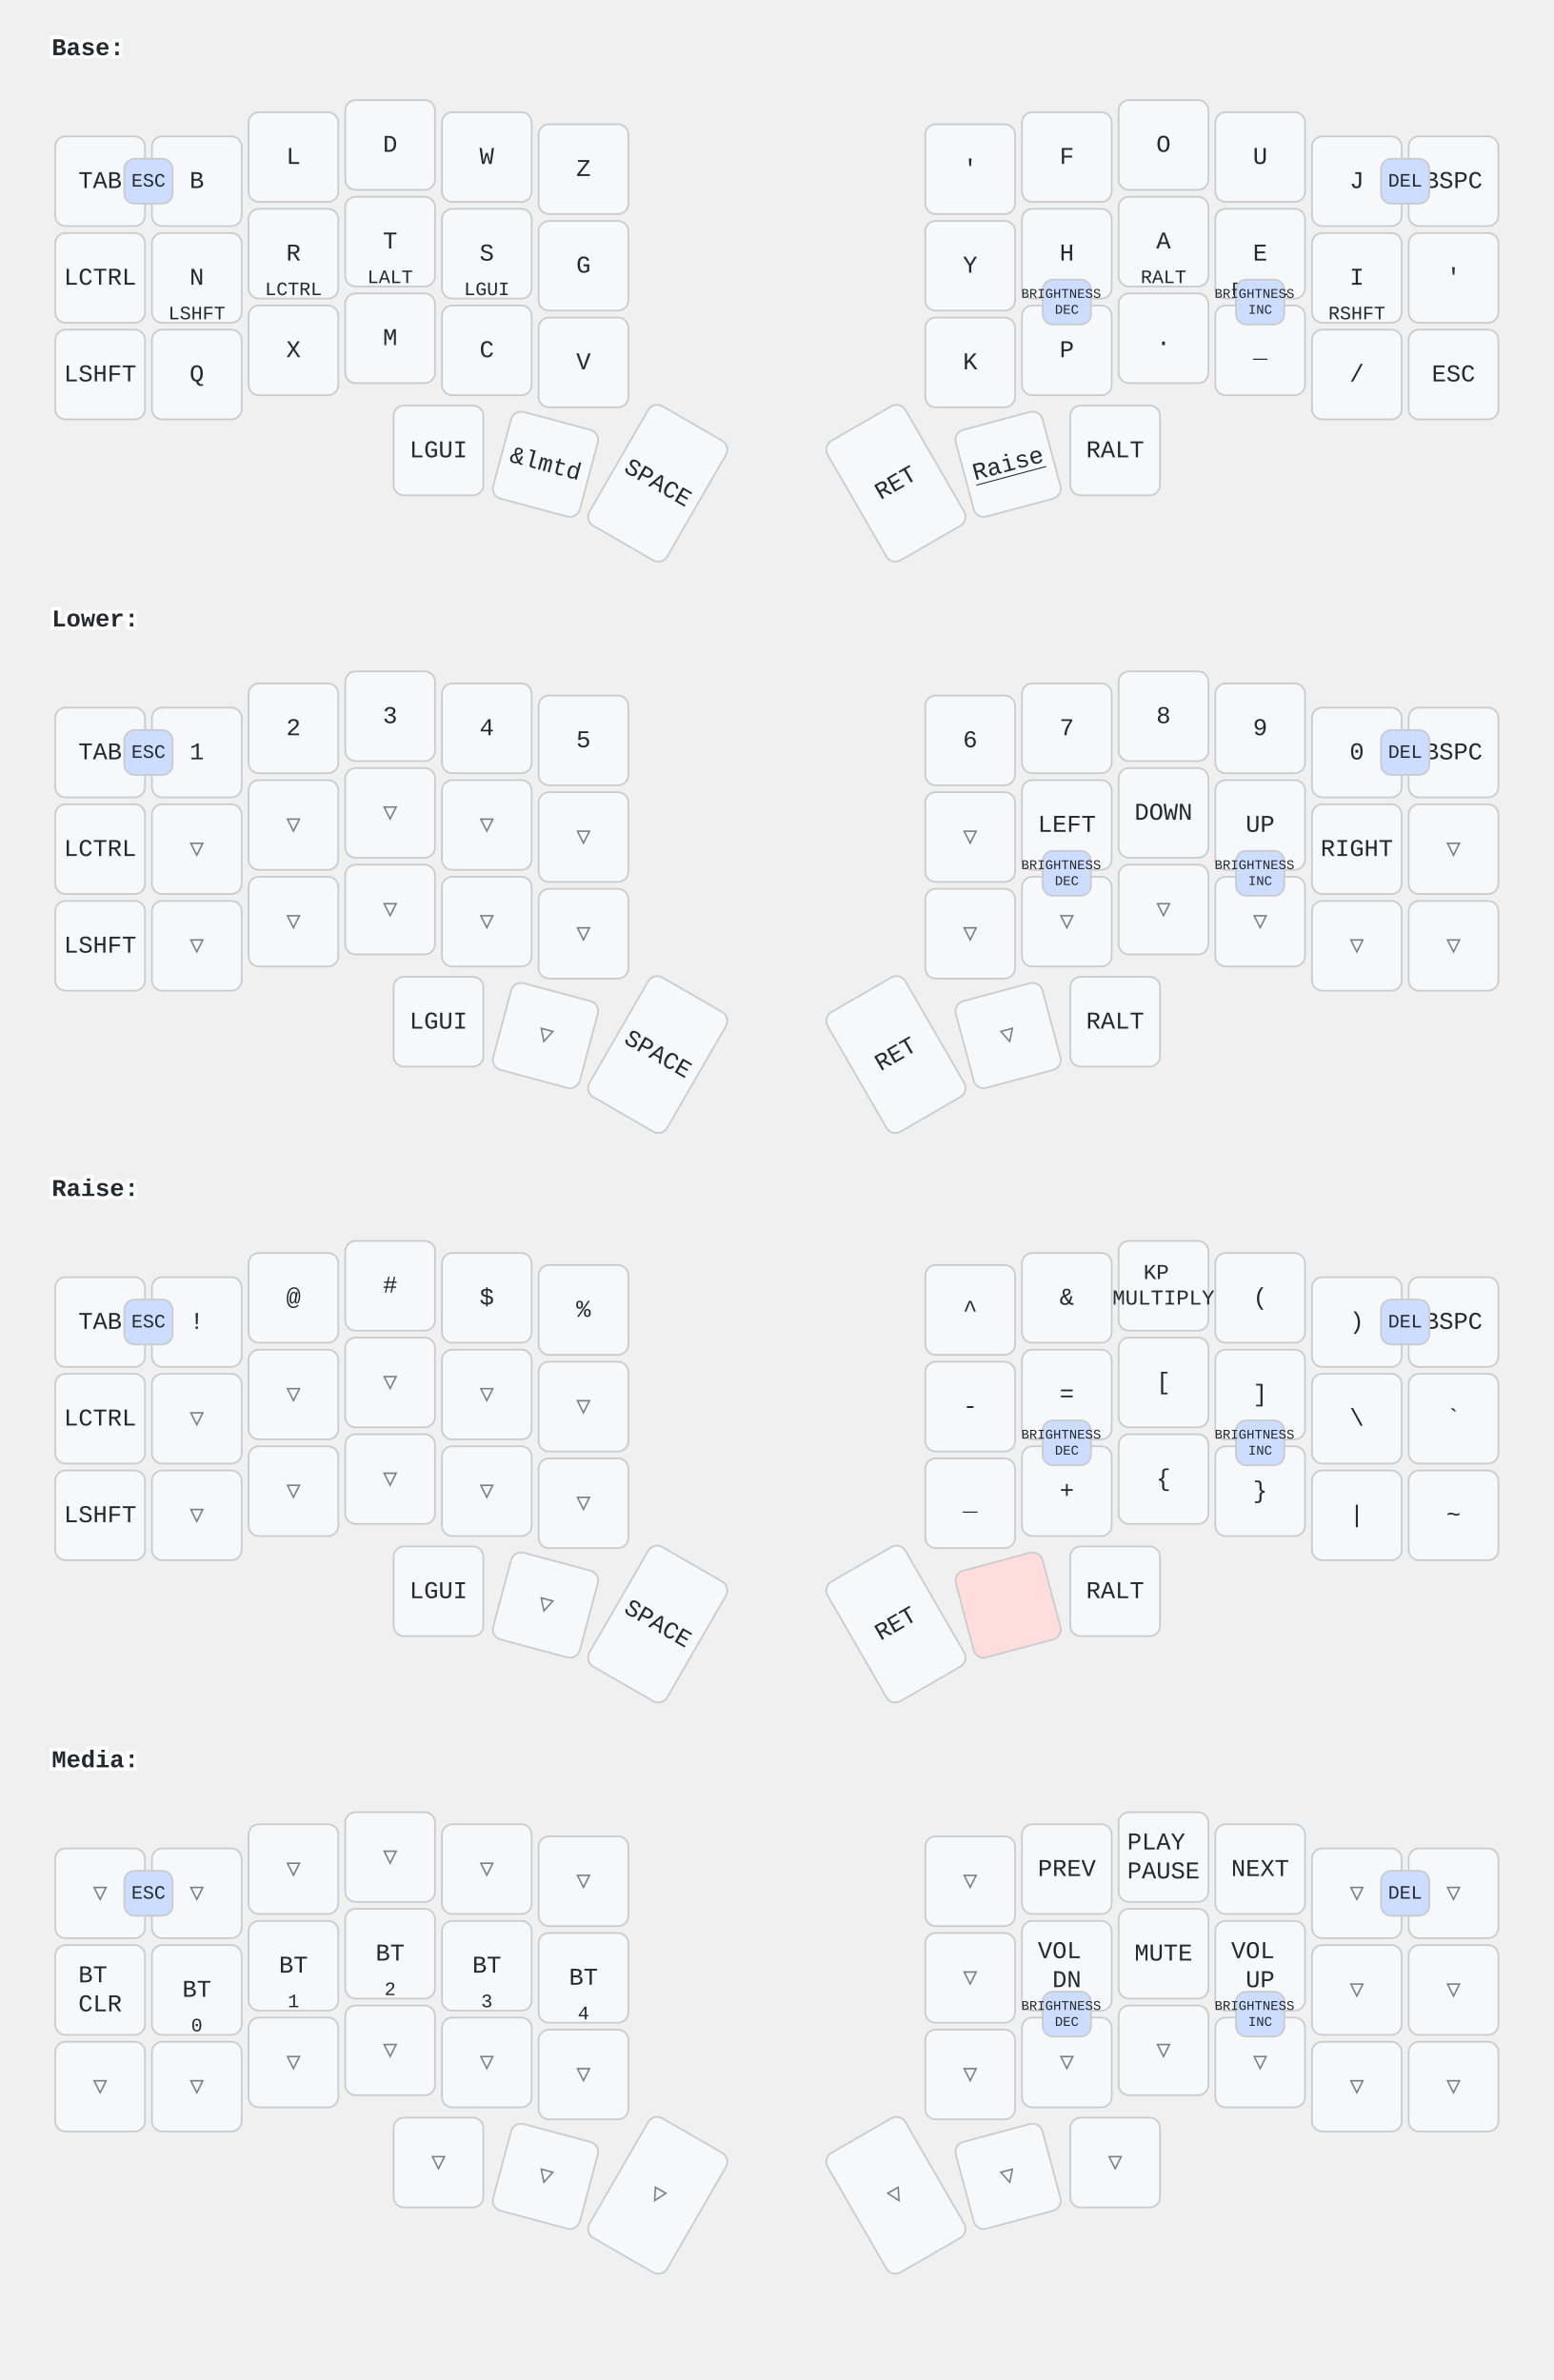
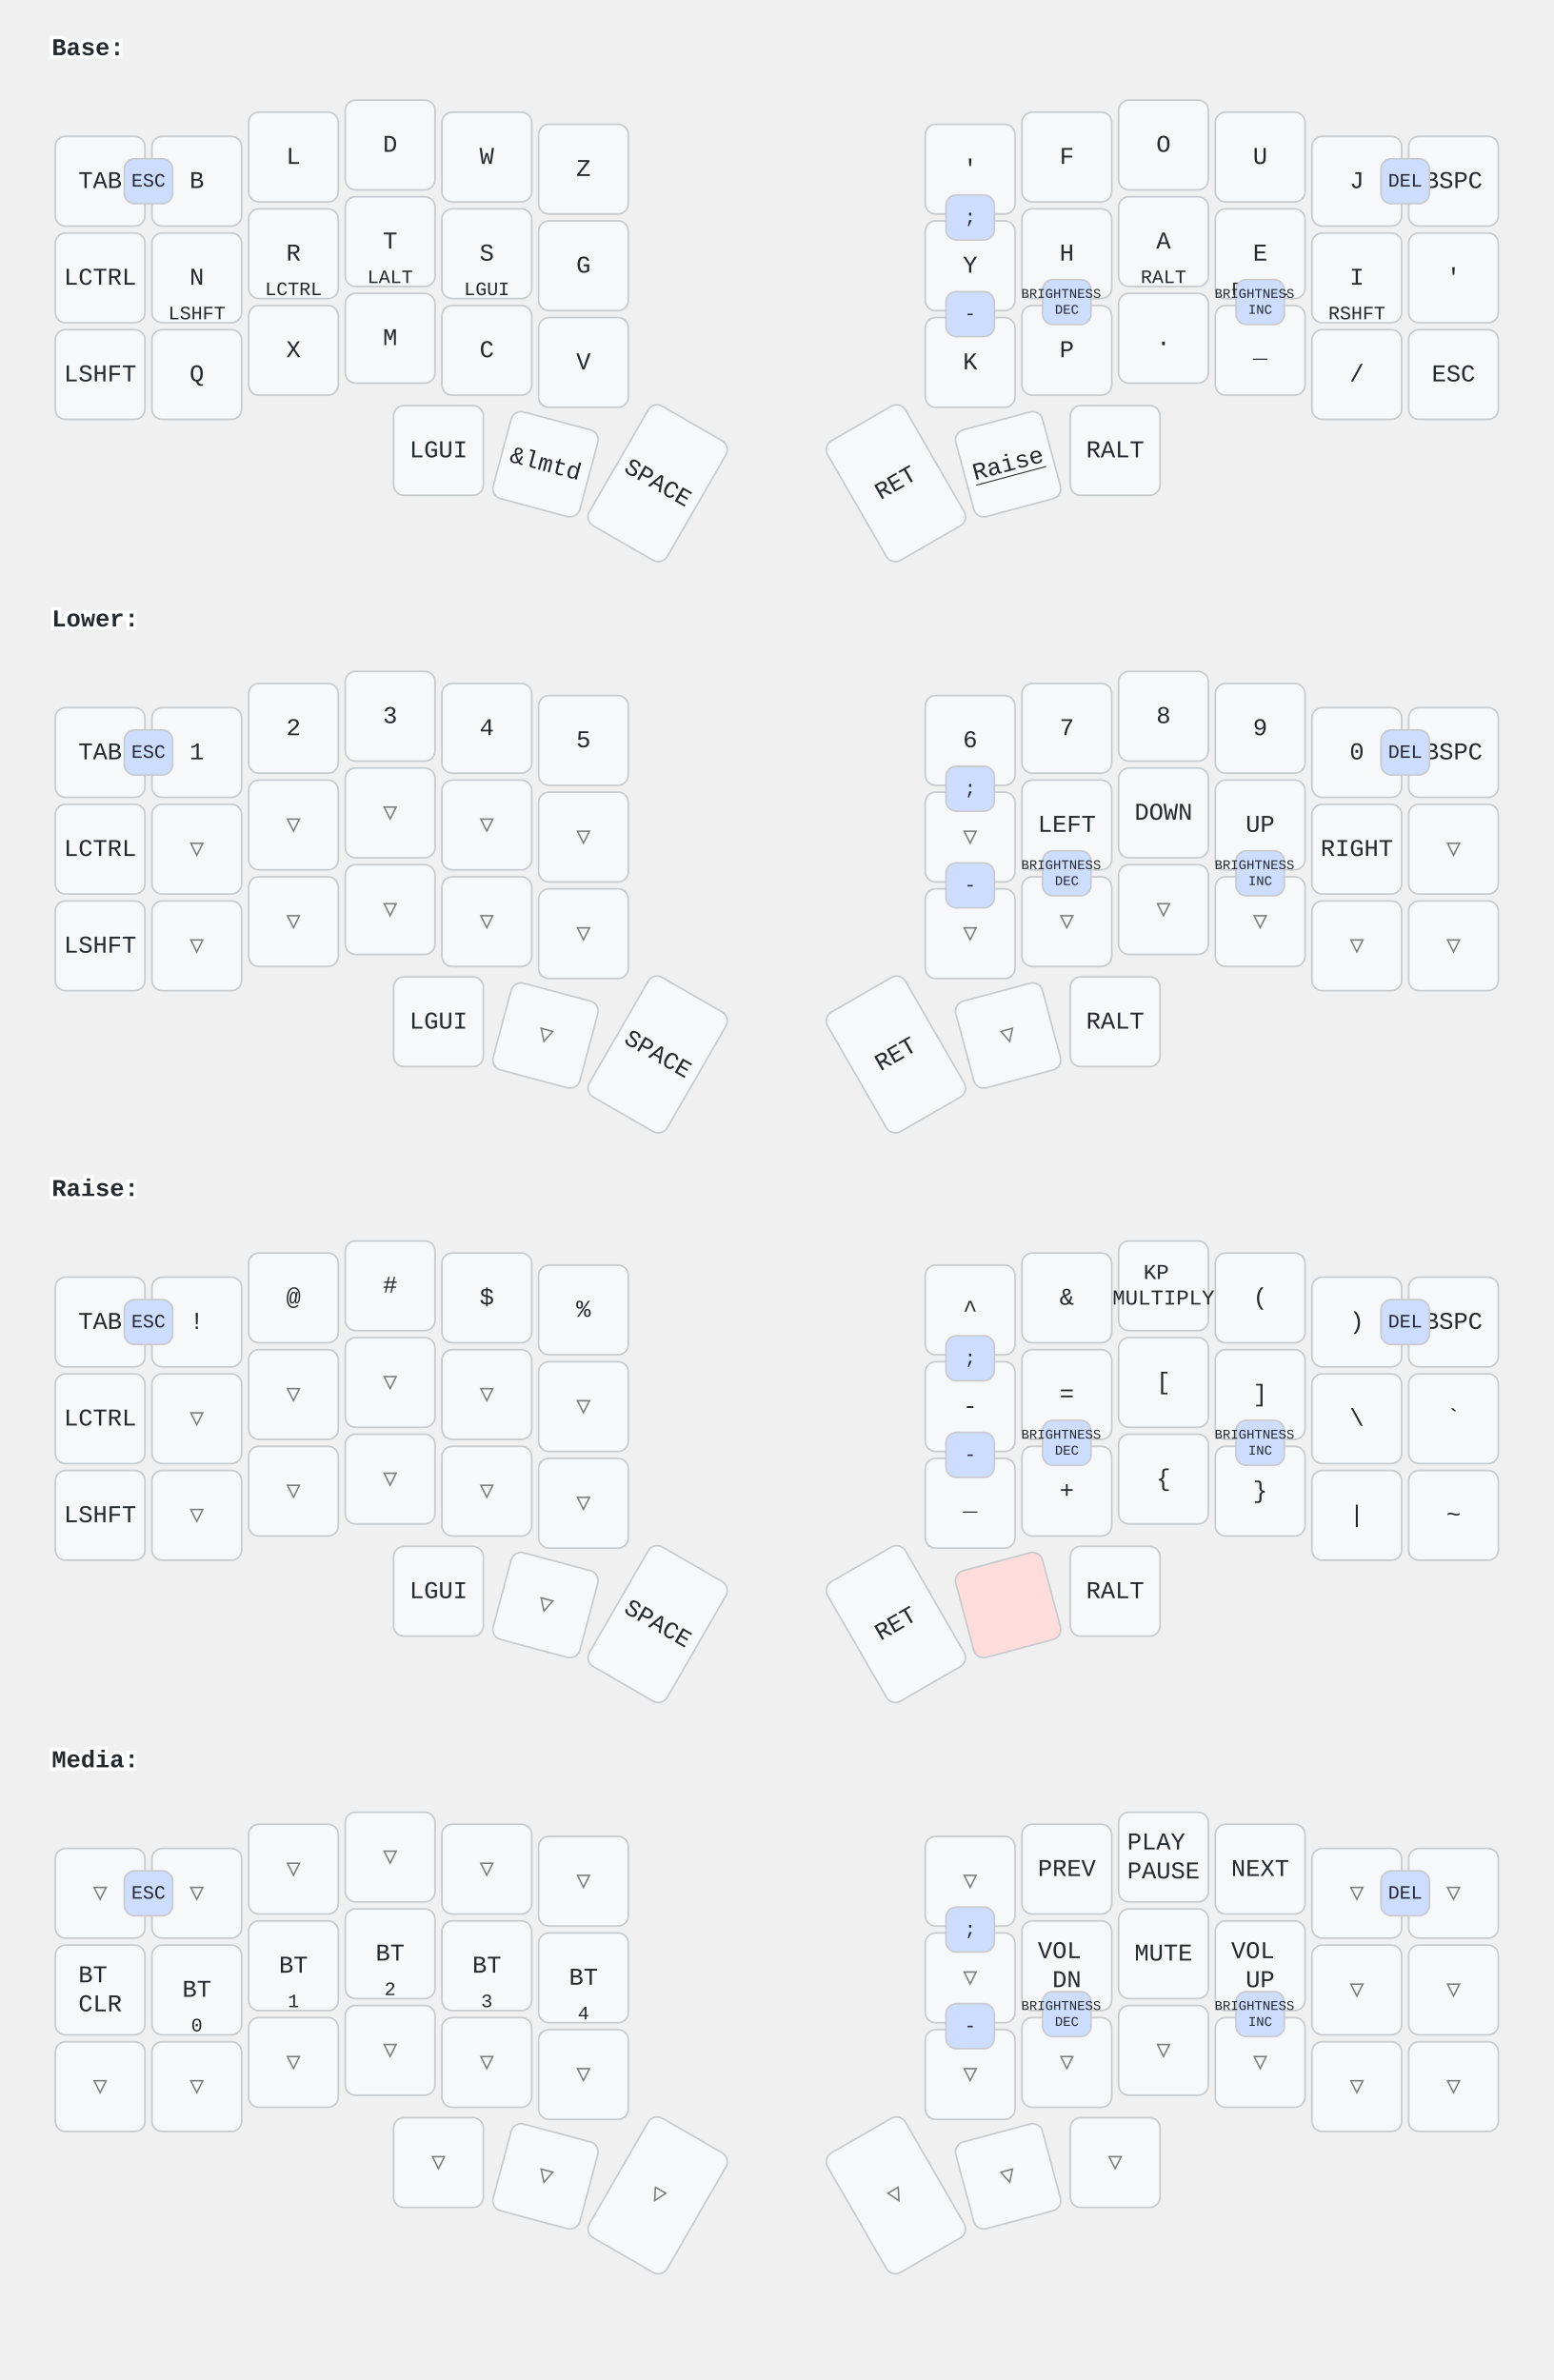
<svg xmlns="http://www.w3.org/2000/svg" width="900" height="1379" viewBox="0 0 900 1379" class="keymap">
  <style>/* inherit to force styles through use tags */
svg path {
    fill: inherit;
}

/* font and background color specifications */
svg.keymap {
    font-family: SFMono-Regular,Consolas,Liberation Mono,Menlo,monospace;
    font-size: 14px;
    font-kerning: normal;
    text-rendering: optimizeLegibility;
    fill: #24292e;
}

/* default key styling */
rect.key {
    fill: #f6f8fa;
}

rect.key, rect.combo {
    stroke: #c9cccf;
    stroke-width: 1;
}

/* default key side styling, only used is draw_key_sides is set */
rect.side {
    filter: brightness(90%);
}

/* color accent for combo boxes */
rect.combo, rect.combo-separate {
    fill: #cdf;
}

/* color accent for held keys */
rect.held, rect.combo.held {
    fill: #fdd;
}

/* color accent for ghost (optional) keys */
rect.ghost, rect.combo.ghost {
    stroke-dasharray: 4, 4;
    stroke-width: 2;
}

text {
    text-anchor: middle;
    dominant-baseline: middle;
}

/* styling for layer labels */
text.label {
    font-weight: bold;
    text-anchor: start;
    stroke: white;
    stroke-width: 4;
    paint-order: stroke;
}

/* styling for optional footer */
text.footer {
    text-anchor: end;
    dominant-baseline: auto;
    stroke: white;
    stroke-width: 4;
    paint-order: stroke;
}

/* styling for combo tap, and key non-tap label text */
text.combo, text.hold, text.shifted, text.left, text.right {
    font-size: 11px;
}

text.hold {
    text-anchor: middle;
    dominant-baseline: auto;
}

text.shifted {
    text-anchor: middle;
    dominant-baseline: hanging;
}

text.left {
    text-anchor: start;
}

text.right {
    text-anchor: end;
}

text.layer-activator {
    text-decoration: underline;
}

/* styling for hold/shifted label text in combo box */
text.combo.hold, text.combo.shifted, text.combo.left, text.combo.right {
    font-size: 8px;
}

/* lighter symbol for transparent keys */
text.trans {
    fill: #7b7e81;
}

/* styling for combo dendrons */
path.combo {
    stroke-width: 1;
    stroke: gray;
    fill: none;
}

/* Start Tabler Icons Cleanup */
/* cannot use height/width with glyphs */
.icon-tabler &gt; path {
    fill: inherit;
    stroke: inherit;
    stroke-width: 2;
}
/* hide tabler's default box */
.icon-tabler &gt; path[stroke="none"][fill="none"] {
    visibility: hidden;
}
/* End Tabler Icons Cleanup */
</style>
  <g transform="translate(30, 0)" class="layer-Base">
    <text x="0" y="28" class="label" id="Base">Base:</text>
    <g transform="translate(0, 56)">
      <g transform="translate(28, 49)" class="key keypos-0">
        <rect rx="6" ry="6" x="-26" y="-26" width="52" height="52" class="key" />
        <text x="0" y="0" class="key tap">TAB</text>
      </g>
      <g transform="translate(84, 49)" class="key keypos-1">
        <rect rx="6" ry="6" x="-26" y="-26" width="52" height="52" class="key" />
        <text x="0" y="0" class="key tap">B</text>
      </g>
      <g transform="translate(140, 35)" class="key keypos-2">
        <rect rx="6" ry="6" x="-26" y="-26" width="52" height="52" class="key" />
        <text x="0" y="0" class="key tap">L</text>
      </g>
      <g transform="translate(196, 28)" class="key keypos-3">
        <rect rx="6" ry="6" x="-26" y="-26" width="52" height="52" class="key" />
        <text x="0" y="0" class="key tap">D</text>
      </g>
      <g transform="translate(252, 35)" class="key keypos-4">
        <rect rx="6" ry="6" x="-26" y="-26" width="52" height="52" class="key" />
        <text x="0" y="0" class="key tap">W</text>
      </g>
      <g transform="translate(308, 42)" class="key keypos-5">
        <rect rx="6" ry="6" x="-26" y="-26" width="52" height="52" class="key" />
        <text x="0" y="0" class="key tap">Z</text>
      </g>
      <g transform="translate(532, 42)" class="key keypos-6">
        <rect rx="6" ry="6" x="-26" y="-26" width="52" height="52" class="key" />
        <text x="0" y="0" class="key tap">'</text>
      </g>
      <g transform="translate(588, 35)" class="key keypos-7">
        <rect rx="6" ry="6" x="-26" y="-26" width="52" height="52" class="key" />
        <text x="0" y="0" class="key tap">F</text>
      </g>
      <g transform="translate(644, 28)" class="key keypos-8">
        <rect rx="6" ry="6" x="-26" y="-26" width="52" height="52" class="key" />
        <text x="0" y="0" class="key tap">O</text>
      </g>
      <g transform="translate(700, 35)" class="key keypos-9">
        <rect rx="6" ry="6" x="-26" y="-26" width="52" height="52" class="key" />
        <text x="0" y="0" class="key tap">U</text>
      </g>
      <g transform="translate(756, 49)" class="key keypos-10">
        <rect rx="6" ry="6" x="-26" y="-26" width="52" height="52" class="key" />
        <text x="0" y="0" class="key tap">J</text>
      </g>
      <g transform="translate(812, 49)" class="key keypos-11">
        <rect rx="6" ry="6" x="-26" y="-26" width="52" height="52" class="key" />
        <text x="0" y="0" class="key tap">BSPC</text>
      </g>
      <g transform="translate(28, 105)" class="key keypos-12">
        <rect rx="6" ry="6" x="-26" y="-26" width="52" height="52" class="key" />
        <text x="0" y="0" class="key tap">LCTRL</text>
      </g>
      <g transform="translate(84, 105)" class="key keypos-13">
        <rect rx="6" ry="6" x="-26" y="-26" width="52" height="52" class="key" />
        <text x="0" y="0" class="key tap">N</text>
        <text x="0" y="24" class="key hold">LSHFT</text>
      </g>
      <g transform="translate(140, 91)" class="key keypos-14">
        <rect rx="6" ry="6" x="-26" y="-26" width="52" height="52" class="key" />
        <text x="0" y="0" class="key tap">R</text>
        <text x="0" y="24" class="key hold">LCTRL</text>
      </g>
      <g transform="translate(196, 84)" class="key keypos-15">
        <rect rx="6" ry="6" x="-26" y="-26" width="52" height="52" class="key" />
        <text x="0" y="0" class="key tap">T</text>
        <text x="0" y="24" class="key hold">LALT</text>
      </g>
      <g transform="translate(252, 91)" class="key keypos-16">
        <rect rx="6" ry="6" x="-26" y="-26" width="52" height="52" class="key" />
        <text x="0" y="0" class="key tap">S</text>
        <text x="0" y="24" class="key hold">LGUI</text>
      </g>
      <g transform="translate(308, 98)" class="key keypos-17">
        <rect rx="6" ry="6" x="-26" y="-26" width="52" height="52" class="key" />
        <text x="0" y="0" class="key tap">G</text>
      </g>
      <g transform="translate(532, 98)" class="key keypos-18">
        <rect rx="6" ry="6" x="-26" y="-26" width="52" height="52" class="key" />
        <text x="0" y="0" class="key tap">Y</text>
      </g>
      <g transform="translate(588, 91)" class="key keypos-19">
        <rect rx="6" ry="6" x="-26" y="-26" width="52" height="52" class="key" />
        <text x="0" y="0" class="key tap">H</text>
        <text x="0" y="24" class="key hold">RGUI</text>
      </g>
      <g transform="translate(644, 84)" class="key keypos-20">
        <rect rx="6" ry="6" x="-26" y="-26" width="52" height="52" class="key" />
        <text x="0" y="0" class="key tap">A</text>
        <text x="0" y="24" class="key hold">RALT</text>
      </g>
      <g transform="translate(700, 91)" class="key keypos-21">
        <rect rx="6" ry="6" x="-26" y="-26" width="52" height="52" class="key" />
        <text x="0" y="0" class="key tap">E</text>
        <text x="0" y="24" class="key hold">RCTRL</text>
      </g>
      <g transform="translate(756, 105)" class="key keypos-22">
        <rect rx="6" ry="6" x="-26" y="-26" width="52" height="52" class="key" />
        <text x="0" y="0" class="key tap">I</text>
        <text x="0" y="24" class="key hold">RSHFT</text>
      </g>
      <g transform="translate(812, 105)" class="key keypos-23">
        <rect rx="6" ry="6" x="-26" y="-26" width="52" height="52" class="key" />
        <text x="0" y="0" class="key tap">'</text>
      </g>
      <g transform="translate(28, 161)" class="key keypos-24">
        <rect rx="6" ry="6" x="-26" y="-26" width="52" height="52" class="key" />
        <text x="0" y="0" class="key tap">LSHFT</text>
      </g>
      <g transform="translate(84, 161)" class="key keypos-25">
        <rect rx="6" ry="6" x="-26" y="-26" width="52" height="52" class="key" />
        <text x="0" y="0" class="key tap">Q</text>
      </g>
      <g transform="translate(140, 147)" class="key keypos-26">
        <rect rx="6" ry="6" x="-26" y="-26" width="52" height="52" class="key" />
        <text x="0" y="0" class="key tap">X</text>
      </g>
      <g transform="translate(196, 140)" class="key keypos-27">
        <rect rx="6" ry="6" x="-26" y="-26" width="52" height="52" class="key" />
        <text x="0" y="0" class="key tap">M</text>
      </g>
      <g transform="translate(252, 147)" class="key keypos-28">
        <rect rx="6" ry="6" x="-26" y="-26" width="52" height="52" class="key" />
        <text x="0" y="0" class="key tap">C</text>
      </g>
      <g transform="translate(308, 154)" class="key keypos-29">
        <rect rx="6" ry="6" x="-26" y="-26" width="52" height="52" class="key" />
        <text x="0" y="0" class="key tap">V</text>
      </g>
      <g transform="translate(532, 154)" class="key keypos-30">
        <rect rx="6" ry="6" x="-26" y="-26" width="52" height="52" class="key" />
        <text x="0" y="0" class="key tap">K</text>
      </g>
      <g transform="translate(588, 147)" class="key keypos-31">
        <rect rx="6" ry="6" x="-26" y="-26" width="52" height="52" class="key" />
        <text x="0" y="0" class="key tap">P</text>
      </g>
      <g transform="translate(644, 140)" class="key keypos-32">
        <rect rx="6" ry="6" x="-26" y="-26" width="52" height="52" class="key" />
        <text x="0" y="0" class="key tap">.</text>
      </g>
      <g transform="translate(700, 147)" class="key keypos-33">
        <rect rx="6" ry="6" x="-26" y="-26" width="52" height="52" class="key" />
        <text x="0" y="0" class="key tap">_</text>
      </g>
      <g transform="translate(756, 161)" class="key keypos-34">
        <rect rx="6" ry="6" x="-26" y="-26" width="52" height="52" class="key" />
        <text x="0" y="0" class="key tap">/</text>
      </g>
      <g transform="translate(812, 161)" class="key keypos-35">
        <rect rx="6" ry="6" x="-26" y="-26" width="52" height="52" class="key" />
        <text x="0" y="0" class="key tap">ESC</text>
      </g>
      <g transform="translate(224, 205)" class="key keypos-36">
        <rect rx="6" ry="6" x="-26" y="-26" width="52" height="52" class="key" />
        <text x="0" y="0" class="key tap">LGUI</text>
      </g>
      <g transform="translate(286, 213) rotate(15.0)" class="key keypos-37">
        <rect rx="6" ry="6" x="-26" y="-26" width="52" height="52" class="key" />
        <text x="0" y="0" class="key tap">&amp;lmtd</text>
      </g>
      <g transform="translate(351, 224) rotate(30.0)" class="key keypos-38">
        <rect rx="6" ry="6" x="-26" y="-40" width="52" height="80" class="key" />
        <text x="0" y="0" class="key tap">SPACE</text>
      </g>
      <g transform="translate(489, 224) rotate(-30.0)" class="key keypos-39">
        <rect rx="6" ry="6" x="-26" y="-40" width="52" height="80" class="key" />
        <text x="0" y="0" class="key tap">RET</text>
      </g>
      <g transform="translate(554, 213) rotate(-15.0)" class="key keypos-40">
        <rect rx="6" ry="6" x="-26" y="-26" width="52" height="52" class="key" />
        <a href="#Raise">
          <text x="0" y="0" class="key tap layer-activator">Raise</text>
        </a>
      </g>
      <g transform="translate(616, 205)" class="key keypos-41">
        <rect rx="6" ry="6" x="-26" y="-26" width="52" height="52" class="key" />
        <text x="0" y="0" class="key tap">RALT</text>
      </g>
      <g class="combo combopos-0">
        <rect rx="6" ry="6" x="42" y="36" width="28" height="26" class="combo" />
        <text x="56" y="49" class="combo tap">ESC</text>
      </g>
      <g class="combo combopos-1">
        <rect rx="6" ry="6" x="770" y="36" width="28" height="26" class="combo" />
        <text x="784" y="49" class="combo tap">DEL</text>
      </g>
      <g class="combo combopos-2">
        <rect rx="6" ry="6" x="574" y="106" width="28" height="26" class="combo" />
        <text x="588" y="119" class="combo tap">
          <tspan x="588" dy="-0.6em" style="font-size: 70%">BRIGHTNESS</tspan>
          <tspan x="588" dy="1.2em" style="font-size: 70%">DEC</tspan>
        </text>
      </g>
      <g class="combo combopos-3">
        <rect rx="6" ry="6" x="686" y="106" width="28" height="26" class="combo" />
        <text x="700" y="119" class="combo tap">
          <tspan x="700" dy="-0.6em" style="font-size: 70%">BRIGHTNESS</tspan>
          <tspan x="700" dy="1.2em" style="font-size: 70%">INC</tspan>
        </text>
      </g>
+       <g class="combo combopos-4">
+         <rect rx="6" ry="6" x="518" y="57" width="28" height="26" class="combo" />
+         <text x="532" y="70" class="combo tap">;</text>
+       </g>
+       <g class="combo combopos-5">
+         <rect rx="6" ry="6" x="518" y="113" width="28" height="26" class="combo" />
+         <text x="532" y="126" class="combo tap">-</text>
+       </g>
    </g>
  </g>
  <g transform="translate(30, 331)" class="layer-Lower">
    <text x="0" y="28" class="label" id="Lower">Lower:</text>
    <g transform="translate(0, 56)">
      <g transform="translate(28, 49)" class="key keypos-0">
        <rect rx="6" ry="6" x="-26" y="-26" width="52" height="52" class="key" />
        <text x="0" y="0" class="key tap">TAB</text>
      </g>
      <g transform="translate(84, 49)" class="key keypos-1">
        <rect rx="6" ry="6" x="-26" y="-26" width="52" height="52" class="key" />
        <text x="0" y="0" class="key tap">1</text>
      </g>
      <g transform="translate(140, 35)" class="key keypos-2">
        <rect rx="6" ry="6" x="-26" y="-26" width="52" height="52" class="key" />
        <text x="0" y="0" class="key tap">2</text>
      </g>
      <g transform="translate(196, 28)" class="key keypos-3">
        <rect rx="6" ry="6" x="-26" y="-26" width="52" height="52" class="key" />
        <text x="0" y="0" class="key tap">3</text>
      </g>
      <g transform="translate(252, 35)" class="key keypos-4">
        <rect rx="6" ry="6" x="-26" y="-26" width="52" height="52" class="key" />
        <text x="0" y="0" class="key tap">4</text>
      </g>
      <g transform="translate(308, 42)" class="key keypos-5">
        <rect rx="6" ry="6" x="-26" y="-26" width="52" height="52" class="key" />
        <text x="0" y="0" class="key tap">5</text>
      </g>
      <g transform="translate(532, 42)" class="key keypos-6">
        <rect rx="6" ry="6" x="-26" y="-26" width="52" height="52" class="key" />
        <text x="0" y="0" class="key tap">6</text>
      </g>
      <g transform="translate(588, 35)" class="key keypos-7">
        <rect rx="6" ry="6" x="-26" y="-26" width="52" height="52" class="key" />
        <text x="0" y="0" class="key tap">7</text>
      </g>
      <g transform="translate(644, 28)" class="key keypos-8">
        <rect rx="6" ry="6" x="-26" y="-26" width="52" height="52" class="key" />
        <text x="0" y="0" class="key tap">8</text>
      </g>
      <g transform="translate(700, 35)" class="key keypos-9">
        <rect rx="6" ry="6" x="-26" y="-26" width="52" height="52" class="key" />
        <text x="0" y="0" class="key tap">9</text>
      </g>
      <g transform="translate(756, 49)" class="key keypos-10">
        <rect rx="6" ry="6" x="-26" y="-26" width="52" height="52" class="key" />
        <text x="0" y="0" class="key tap">0</text>
      </g>
      <g transform="translate(812, 49)" class="key keypos-11">
        <rect rx="6" ry="6" x="-26" y="-26" width="52" height="52" class="key" />
        <text x="0" y="0" class="key tap">BSPC</text>
      </g>
      <g transform="translate(28, 105)" class="key keypos-12">
        <rect rx="6" ry="6" x="-26" y="-26" width="52" height="52" class="key" />
        <text x="0" y="0" class="key tap">LCTRL</text>
      </g>
      <g transform="translate(84, 105)" class="key trans keypos-13">
        <rect rx="6" ry="6" x="-26" y="-26" width="52" height="52" class="key trans" />
        <text x="0" y="0" class="key trans tap">▽</text>
      </g>
      <g transform="translate(140, 91)" class="key trans keypos-14">
        <rect rx="6" ry="6" x="-26" y="-26" width="52" height="52" class="key trans" />
        <text x="0" y="0" class="key trans tap">▽</text>
      </g>
      <g transform="translate(196, 84)" class="key trans keypos-15">
        <rect rx="6" ry="6" x="-26" y="-26" width="52" height="52" class="key trans" />
        <text x="0" y="0" class="key trans tap">▽</text>
      </g>
      <g transform="translate(252, 91)" class="key trans keypos-16">
        <rect rx="6" ry="6" x="-26" y="-26" width="52" height="52" class="key trans" />
        <text x="0" y="0" class="key trans tap">▽</text>
      </g>
      <g transform="translate(308, 98)" class="key trans keypos-17">
        <rect rx="6" ry="6" x="-26" y="-26" width="52" height="52" class="key trans" />
        <text x="0" y="0" class="key trans tap">▽</text>
      </g>
      <g transform="translate(532, 98)" class="key trans keypos-18">
        <rect rx="6" ry="6" x="-26" y="-26" width="52" height="52" class="key trans" />
        <text x="0" y="0" class="key trans tap">▽</text>
      </g>
      <g transform="translate(588, 91)" class="key keypos-19">
        <rect rx="6" ry="6" x="-26" y="-26" width="52" height="52" class="key" />
        <text x="0" y="0" class="key tap">LEFT</text>
      </g>
      <g transform="translate(644, 84)" class="key keypos-20">
        <rect rx="6" ry="6" x="-26" y="-26" width="52" height="52" class="key" />
        <text x="0" y="0" class="key tap">DOWN</text>
      </g>
      <g transform="translate(700, 91)" class="key keypos-21">
        <rect rx="6" ry="6" x="-26" y="-26" width="52" height="52" class="key" />
        <text x="0" y="0" class="key tap">UP</text>
      </g>
      <g transform="translate(756, 105)" class="key keypos-22">
        <rect rx="6" ry="6" x="-26" y="-26" width="52" height="52" class="key" />
        <text x="0" y="0" class="key tap">RIGHT</text>
      </g>
      <g transform="translate(812, 105)" class="key trans keypos-23">
        <rect rx="6" ry="6" x="-26" y="-26" width="52" height="52" class="key trans" />
        <text x="0" y="0" class="key trans tap">▽</text>
      </g>
      <g transform="translate(28, 161)" class="key keypos-24">
        <rect rx="6" ry="6" x="-26" y="-26" width="52" height="52" class="key" />
        <text x="0" y="0" class="key tap">LSHFT</text>
      </g>
      <g transform="translate(84, 161)" class="key trans keypos-25">
        <rect rx="6" ry="6" x="-26" y="-26" width="52" height="52" class="key trans" />
        <text x="0" y="0" class="key trans tap">▽</text>
      </g>
      <g transform="translate(140, 147)" class="key trans keypos-26">
        <rect rx="6" ry="6" x="-26" y="-26" width="52" height="52" class="key trans" />
        <text x="0" y="0" class="key trans tap">▽</text>
      </g>
      <g transform="translate(196, 140)" class="key trans keypos-27">
        <rect rx="6" ry="6" x="-26" y="-26" width="52" height="52" class="key trans" />
        <text x="0" y="0" class="key trans tap">▽</text>
      </g>
      <g transform="translate(252, 147)" class="key trans keypos-28">
        <rect rx="6" ry="6" x="-26" y="-26" width="52" height="52" class="key trans" />
        <text x="0" y="0" class="key trans tap">▽</text>
      </g>
      <g transform="translate(308, 154)" class="key trans keypos-29">
        <rect rx="6" ry="6" x="-26" y="-26" width="52" height="52" class="key trans" />
        <text x="0" y="0" class="key trans tap">▽</text>
      </g>
      <g transform="translate(532, 154)" class="key trans keypos-30">
        <rect rx="6" ry="6" x="-26" y="-26" width="52" height="52" class="key trans" />
        <text x="0" y="0" class="key trans tap">▽</text>
      </g>
      <g transform="translate(588, 147)" class="key trans keypos-31">
        <rect rx="6" ry="6" x="-26" y="-26" width="52" height="52" class="key trans" />
        <text x="0" y="0" class="key trans tap">▽</text>
      </g>
      <g transform="translate(644, 140)" class="key trans keypos-32">
        <rect rx="6" ry="6" x="-26" y="-26" width="52" height="52" class="key trans" />
        <text x="0" y="0" class="key trans tap">▽</text>
      </g>
      <g transform="translate(700, 147)" class="key trans keypos-33">
        <rect rx="6" ry="6" x="-26" y="-26" width="52" height="52" class="key trans" />
        <text x="0" y="0" class="key trans tap">▽</text>
      </g>
      <g transform="translate(756, 161)" class="key trans keypos-34">
        <rect rx="6" ry="6" x="-26" y="-26" width="52" height="52" class="key trans" />
        <text x="0" y="0" class="key trans tap">▽</text>
      </g>
      <g transform="translate(812, 161)" class="key trans keypos-35">
        <rect rx="6" ry="6" x="-26" y="-26" width="52" height="52" class="key trans" />
        <text x="0" y="0" class="key trans tap">▽</text>
      </g>
      <g transform="translate(224, 205)" class="key keypos-36">
        <rect rx="6" ry="6" x="-26" y="-26" width="52" height="52" class="key" />
        <text x="0" y="0" class="key tap">LGUI</text>
      </g>
      <g transform="translate(286, 213) rotate(15.0)" class="key trans keypos-37">
        <rect rx="6" ry="6" x="-26" y="-26" width="52" height="52" class="key trans" />
        <text x="0" y="0" class="key trans tap">▽</text>
      </g>
      <g transform="translate(351, 224) rotate(30.0)" class="key keypos-38">
        <rect rx="6" ry="6" x="-26" y="-40" width="52" height="80" class="key" />
        <text x="0" y="0" class="key tap">SPACE</text>
      </g>
      <g transform="translate(489, 224) rotate(-30.0)" class="key keypos-39">
        <rect rx="6" ry="6" x="-26" y="-40" width="52" height="80" class="key" />
        <text x="0" y="0" class="key tap">RET</text>
      </g>
      <g transform="translate(554, 213) rotate(-15.0)" class="key trans keypos-40">
        <rect rx="6" ry="6" x="-26" y="-26" width="52" height="52" class="key trans" />
        <text x="0" y="0" class="key trans tap">▽</text>
      </g>
      <g transform="translate(616, 205)" class="key keypos-41">
        <rect rx="6" ry="6" x="-26" y="-26" width="52" height="52" class="key" />
        <text x="0" y="0" class="key tap">RALT</text>
      </g>
      <g class="combo combopos-0">
        <rect rx="6" ry="6" x="42" y="36" width="28" height="26" class="combo" />
        <text x="56" y="49" class="combo tap">ESC</text>
      </g>
      <g class="combo combopos-1">
        <rect rx="6" ry="6" x="770" y="36" width="28" height="26" class="combo" />
        <text x="784" y="49" class="combo tap">DEL</text>
      </g>
      <g class="combo combopos-2">
        <rect rx="6" ry="6" x="574" y="106" width="28" height="26" class="combo" />
        <text x="588" y="119" class="combo tap">
          <tspan x="588" dy="-0.6em" style="font-size: 70%">BRIGHTNESS</tspan>
          <tspan x="588" dy="1.2em" style="font-size: 70%">DEC</tspan>
        </text>
      </g>
      <g class="combo combopos-3">
        <rect rx="6" ry="6" x="686" y="106" width="28" height="26" class="combo" />
        <text x="700" y="119" class="combo tap">
          <tspan x="700" dy="-0.6em" style="font-size: 70%">BRIGHTNESS</tspan>
          <tspan x="700" dy="1.2em" style="font-size: 70%">INC</tspan>
        </text>
      </g>
+       <g class="combo combopos-4">
+         <rect rx="6" ry="6" x="518" y="57" width="28" height="26" class="combo" />
+         <text x="532" y="70" class="combo tap">;</text>
+       </g>
+       <g class="combo combopos-5">
+         <rect rx="6" ry="6" x="518" y="113" width="28" height="26" class="combo" />
+         <text x="532" y="126" class="combo tap">-</text>
+       </g>
    </g>
  </g>
  <g transform="translate(30, 661)" class="layer-Raise">
    <text x="0" y="28" class="label" id="Raise">Raise:</text>
    <g transform="translate(0, 56)">
      <g transform="translate(28, 49)" class="key keypos-0">
        <rect rx="6" ry="6" x="-26" y="-26" width="52" height="52" class="key" />
        <text x="0" y="0" class="key tap">TAB</text>
      </g>
      <g transform="translate(84, 49)" class="key keypos-1">
        <rect rx="6" ry="6" x="-26" y="-26" width="52" height="52" class="key" />
        <text x="0" y="0" class="key tap">!</text>
      </g>
      <g transform="translate(140, 35)" class="key keypos-2">
        <rect rx="6" ry="6" x="-26" y="-26" width="52" height="52" class="key" />
        <text x="0" y="0" class="key tap">@</text>
      </g>
      <g transform="translate(196, 28)" class="key keypos-3">
        <rect rx="6" ry="6" x="-26" y="-26" width="52" height="52" class="key" />
        <text x="0" y="0" class="key tap">#</text>
      </g>
      <g transform="translate(252, 35)" class="key keypos-4">
        <rect rx="6" ry="6" x="-26" y="-26" width="52" height="52" class="key" />
        <text x="0" y="0" class="key tap">$</text>
      </g>
      <g transform="translate(308, 42)" class="key keypos-5">
        <rect rx="6" ry="6" x="-26" y="-26" width="52" height="52" class="key" />
        <text x="0" y="0" class="key tap">%</text>
      </g>
      <g transform="translate(532, 42)" class="key keypos-6">
        <rect rx="6" ry="6" x="-26" y="-26" width="52" height="52" class="key" />
        <text x="0" y="0" class="key tap">^</text>
      </g>
      <g transform="translate(588, 35)" class="key keypos-7">
        <rect rx="6" ry="6" x="-26" y="-26" width="52" height="52" class="key" />
        <text x="0" y="0" class="key tap">&amp;</text>
      </g>
      <g transform="translate(644, 28)" class="key keypos-8">
        <rect rx="6" ry="6" x="-26" y="-26" width="52" height="52" class="key" />
        <text x="0" y="0" class="key tap">
          <tspan x="0" dy="-0.6em" style="font-size: 88%">KP</tspan>
          <tspan x="0" dy="1.2em" style="font-size: 88%">MULTIPLY</tspan>
        </text>
      </g>
      <g transform="translate(700, 35)" class="key keypos-9">
        <rect rx="6" ry="6" x="-26" y="-26" width="52" height="52" class="key" />
        <text x="0" y="0" class="key tap">(</text>
      </g>
      <g transform="translate(756, 49)" class="key keypos-10">
        <rect rx="6" ry="6" x="-26" y="-26" width="52" height="52" class="key" />
        <text x="0" y="0" class="key tap">)</text>
      </g>
      <g transform="translate(812, 49)" class="key keypos-11">
        <rect rx="6" ry="6" x="-26" y="-26" width="52" height="52" class="key" />
        <text x="0" y="0" class="key tap">BSPC</text>
      </g>
      <g transform="translate(28, 105)" class="key keypos-12">
        <rect rx="6" ry="6" x="-26" y="-26" width="52" height="52" class="key" />
        <text x="0" y="0" class="key tap">LCTRL</text>
      </g>
      <g transform="translate(84, 105)" class="key trans keypos-13">
        <rect rx="6" ry="6" x="-26" y="-26" width="52" height="52" class="key trans" />
        <text x="0" y="0" class="key trans tap">▽</text>
      </g>
      <g transform="translate(140, 91)" class="key trans keypos-14">
        <rect rx="6" ry="6" x="-26" y="-26" width="52" height="52" class="key trans" />
        <text x="0" y="0" class="key trans tap">▽</text>
      </g>
      <g transform="translate(196, 84)" class="key trans keypos-15">
        <rect rx="6" ry="6" x="-26" y="-26" width="52" height="52" class="key trans" />
        <text x="0" y="0" class="key trans tap">▽</text>
      </g>
      <g transform="translate(252, 91)" class="key trans keypos-16">
        <rect rx="6" ry="6" x="-26" y="-26" width="52" height="52" class="key trans" />
        <text x="0" y="0" class="key trans tap">▽</text>
      </g>
      <g transform="translate(308, 98)" class="key trans keypos-17">
        <rect rx="6" ry="6" x="-26" y="-26" width="52" height="52" class="key trans" />
        <text x="0" y="0" class="key trans tap">▽</text>
      </g>
      <g transform="translate(532, 98)" class="key keypos-18">
        <rect rx="6" ry="6" x="-26" y="-26" width="52" height="52" class="key" />
        <text x="0" y="0" class="key tap">-</text>
      </g>
      <g transform="translate(588, 91)" class="key keypos-19">
        <rect rx="6" ry="6" x="-26" y="-26" width="52" height="52" class="key" />
        <text x="0" y="0" class="key tap">=</text>
      </g>
      <g transform="translate(644, 84)" class="key keypos-20">
        <rect rx="6" ry="6" x="-26" y="-26" width="52" height="52" class="key" />
        <text x="0" y="0" class="key tap">[</text>
      </g>
      <g transform="translate(700, 91)" class="key keypos-21">
        <rect rx="6" ry="6" x="-26" y="-26" width="52" height="52" class="key" />
        <text x="0" y="0" class="key tap">]</text>
      </g>
      <g transform="translate(756, 105)" class="key keypos-22">
        <rect rx="6" ry="6" x="-26" y="-26" width="52" height="52" class="key" />
        <text x="0" y="0" class="key tap">\</text>
      </g>
      <g transform="translate(812, 105)" class="key keypos-23">
        <rect rx="6" ry="6" x="-26" y="-26" width="52" height="52" class="key" />
        <text x="0" y="0" class="key tap">`</text>
      </g>
      <g transform="translate(28, 161)" class="key keypos-24">
        <rect rx="6" ry="6" x="-26" y="-26" width="52" height="52" class="key" />
        <text x="0" y="0" class="key tap">LSHFT</text>
      </g>
      <g transform="translate(84, 161)" class="key trans keypos-25">
        <rect rx="6" ry="6" x="-26" y="-26" width="52" height="52" class="key trans" />
        <text x="0" y="0" class="key trans tap">▽</text>
      </g>
      <g transform="translate(140, 147)" class="key trans keypos-26">
        <rect rx="6" ry="6" x="-26" y="-26" width="52" height="52" class="key trans" />
        <text x="0" y="0" class="key trans tap">▽</text>
      </g>
      <g transform="translate(196, 140)" class="key trans keypos-27">
        <rect rx="6" ry="6" x="-26" y="-26" width="52" height="52" class="key trans" />
        <text x="0" y="0" class="key trans tap">▽</text>
      </g>
      <g transform="translate(252, 147)" class="key trans keypos-28">
        <rect rx="6" ry="6" x="-26" y="-26" width="52" height="52" class="key trans" />
        <text x="0" y="0" class="key trans tap">▽</text>
      </g>
      <g transform="translate(308, 154)" class="key trans keypos-29">
        <rect rx="6" ry="6" x="-26" y="-26" width="52" height="52" class="key trans" />
        <text x="0" y="0" class="key trans tap">▽</text>
      </g>
      <g transform="translate(532, 154)" class="key keypos-30">
        <rect rx="6" ry="6" x="-26" y="-26" width="52" height="52" class="key" />
        <text x="0" y="0" class="key tap">_</text>
      </g>
      <g transform="translate(588, 147)" class="key keypos-31">
        <rect rx="6" ry="6" x="-26" y="-26" width="52" height="52" class="key" />
        <text x="0" y="0" class="key tap">+</text>
      </g>
      <g transform="translate(644, 140)" class="key keypos-32">
        <rect rx="6" ry="6" x="-26" y="-26" width="52" height="52" class="key" />
        <text x="0" y="0" class="key tap">{</text>
      </g>
      <g transform="translate(700, 147)" class="key keypos-33">
        <rect rx="6" ry="6" x="-26" y="-26" width="52" height="52" class="key" />
        <text x="0" y="0" class="key tap">}</text>
      </g>
      <g transform="translate(756, 161)" class="key keypos-34">
        <rect rx="6" ry="6" x="-26" y="-26" width="52" height="52" class="key" />
        <text x="0" y="0" class="key tap">|</text>
      </g>
      <g transform="translate(812, 161)" class="key keypos-35">
        <rect rx="6" ry="6" x="-26" y="-26" width="52" height="52" class="key" />
        <text x="0" y="0" class="key tap">~</text>
      </g>
      <g transform="translate(224, 205)" class="key keypos-36">
        <rect rx="6" ry="6" x="-26" y="-26" width="52" height="52" class="key" />
        <text x="0" y="0" class="key tap">LGUI</text>
      </g>
      <g transform="translate(286, 213) rotate(15.0)" class="key trans keypos-37">
        <rect rx="6" ry="6" x="-26" y="-26" width="52" height="52" class="key trans" />
        <text x="0" y="0" class="key trans tap">▽</text>
      </g>
      <g transform="translate(351, 224) rotate(30.0)" class="key keypos-38">
        <rect rx="6" ry="6" x="-26" y="-40" width="52" height="80" class="key" />
        <text x="0" y="0" class="key tap">SPACE</text>
      </g>
      <g transform="translate(489, 224) rotate(-30.0)" class="key keypos-39">
        <rect rx="6" ry="6" x="-26" y="-40" width="52" height="80" class="key" />
        <text x="0" y="0" class="key tap">RET</text>
      </g>
      <g transform="translate(554, 213) rotate(-15.0)" class="key held keypos-40">
        <rect rx="6" ry="6" x="-26" y="-26" width="52" height="52" class="key held" />
      </g>
      <g transform="translate(616, 205)" class="key keypos-41">
        <rect rx="6" ry="6" x="-26" y="-26" width="52" height="52" class="key" />
        <text x="0" y="0" class="key tap">RALT</text>
      </g>
      <g class="combo combopos-0">
        <rect rx="6" ry="6" x="42" y="36" width="28" height="26" class="combo" />
        <text x="56" y="49" class="combo tap">ESC</text>
      </g>
      <g class="combo combopos-1">
        <rect rx="6" ry="6" x="770" y="36" width="28" height="26" class="combo" />
        <text x="784" y="49" class="combo tap">DEL</text>
      </g>
      <g class="combo combopos-2">
        <rect rx="6" ry="6" x="574" y="106" width="28" height="26" class="combo" />
        <text x="588" y="119" class="combo tap">
          <tspan x="588" dy="-0.6em" style="font-size: 70%">BRIGHTNESS</tspan>
          <tspan x="588" dy="1.2em" style="font-size: 70%">DEC</tspan>
        </text>
      </g>
      <g class="combo combopos-3">
        <rect rx="6" ry="6" x="686" y="106" width="28" height="26" class="combo" />
        <text x="700" y="119" class="combo tap">
          <tspan x="700" dy="-0.6em" style="font-size: 70%">BRIGHTNESS</tspan>
          <tspan x="700" dy="1.2em" style="font-size: 70%">INC</tspan>
        </text>
      </g>
+       <g class="combo combopos-4">
+         <rect rx="6" ry="6" x="518" y="57" width="28" height="26" class="combo" />
+         <text x="532" y="70" class="combo tap">;</text>
+       </g>
+       <g class="combo combopos-5">
+         <rect rx="6" ry="6" x="518" y="113" width="28" height="26" class="combo" />
+         <text x="532" y="126" class="combo tap">-</text>
+       </g>
    </g>
  </g>
  <g transform="translate(30, 992)" class="layer-Media">
    <text x="0" y="28" class="label" id="Media">Media:</text>
    <g transform="translate(0, 56)">
      <g transform="translate(28, 49)" class="key trans keypos-0">
        <rect rx="6" ry="6" x="-26" y="-26" width="52" height="52" class="key trans" />
        <text x="0" y="0" class="key trans tap">▽</text>
      </g>
      <g transform="translate(84, 49)" class="key trans keypos-1">
        <rect rx="6" ry="6" x="-26" y="-26" width="52" height="52" class="key trans" />
        <text x="0" y="0" class="key trans tap">▽</text>
      </g>
      <g transform="translate(140, 35)" class="key trans keypos-2">
        <rect rx="6" ry="6" x="-26" y="-26" width="52" height="52" class="key trans" />
        <text x="0" y="0" class="key trans tap">▽</text>
      </g>
      <g transform="translate(196, 28)" class="key trans keypos-3">
        <rect rx="6" ry="6" x="-26" y="-26" width="52" height="52" class="key trans" />
        <text x="0" y="0" class="key trans tap">▽</text>
      </g>
      <g transform="translate(252, 35)" class="key trans keypos-4">
        <rect rx="6" ry="6" x="-26" y="-26" width="52" height="52" class="key trans" />
        <text x="0" y="0" class="key trans tap">▽</text>
      </g>
      <g transform="translate(308, 42)" class="key trans keypos-5">
        <rect rx="6" ry="6" x="-26" y="-26" width="52" height="52" class="key trans" />
        <text x="0" y="0" class="key trans tap">▽</text>
      </g>
      <g transform="translate(532, 42)" class="key trans keypos-6">
        <rect rx="6" ry="6" x="-26" y="-26" width="52" height="52" class="key trans" />
        <text x="0" y="0" class="key trans tap">▽</text>
      </g>
      <g transform="translate(588, 35)" class="key keypos-7">
        <rect rx="6" ry="6" x="-26" y="-26" width="52" height="52" class="key" />
        <text x="0" y="0" class="key tap">PREV</text>
      </g>
      <g transform="translate(644, 28)" class="key keypos-8">
        <rect rx="6" ry="6" x="-26" y="-26" width="52" height="52" class="key" />
        <text x="0" y="0" class="key tap">
          <tspan x="0" dy="-0.6em">PLAY</tspan>
          <tspan x="0" dy="1.2em">PAUSE</tspan>
        </text>
      </g>
      <g transform="translate(700, 35)" class="key keypos-9">
        <rect rx="6" ry="6" x="-26" y="-26" width="52" height="52" class="key" />
        <text x="0" y="0" class="key tap">NEXT</text>
      </g>
      <g transform="translate(756, 49)" class="key trans keypos-10">
        <rect rx="6" ry="6" x="-26" y="-26" width="52" height="52" class="key trans" />
        <text x="0" y="0" class="key trans tap">▽</text>
      </g>
      <g transform="translate(812, 49)" class="key trans keypos-11">
        <rect rx="6" ry="6" x="-26" y="-26" width="52" height="52" class="key trans" />
        <text x="0" y="0" class="key trans tap">▽</text>
      </g>
      <g transform="translate(28, 105)" class="key keypos-12">
        <rect rx="6" ry="6" x="-26" y="-26" width="52" height="52" class="key" />
        <text x="0" y="0" class="key tap">
          <tspan x="0" dy="-0.6em">BT</tspan>
          <tspan x="0" dy="1.2em">CLR</tspan>
        </text>
      </g>
      <g transform="translate(84, 105)" class="key keypos-13">
        <rect rx="6" ry="6" x="-26" y="-26" width="52" height="52" class="key" />
        <text x="0" y="0" class="key tap">BT</text>
        <text x="0" y="24" class="key hold">0</text>
      </g>
      <g transform="translate(140, 91)" class="key keypos-14">
        <rect rx="6" ry="6" x="-26" y="-26" width="52" height="52" class="key" />
        <text x="0" y="0" class="key tap">BT</text>
        <text x="0" y="24" class="key hold">1</text>
      </g>
      <g transform="translate(196, 84)" class="key keypos-15">
        <rect rx="6" ry="6" x="-26" y="-26" width="52" height="52" class="key" />
        <text x="0" y="0" class="key tap">BT</text>
        <text x="0" y="24" class="key hold">2</text>
      </g>
      <g transform="translate(252, 91)" class="key keypos-16">
        <rect rx="6" ry="6" x="-26" y="-26" width="52" height="52" class="key" />
        <text x="0" y="0" class="key tap">BT</text>
        <text x="0" y="24" class="key hold">3</text>
      </g>
      <g transform="translate(308, 98)" class="key keypos-17">
        <rect rx="6" ry="6" x="-26" y="-26" width="52" height="52" class="key" />
        <text x="0" y="0" class="key tap">BT</text>
        <text x="0" y="24" class="key hold">4</text>
      </g>
      <g transform="translate(532, 98)" class="key trans keypos-18">
        <rect rx="6" ry="6" x="-26" y="-26" width="52" height="52" class="key trans" />
        <text x="0" y="0" class="key trans tap">▽</text>
      </g>
      <g transform="translate(588, 91)" class="key keypos-19">
        <rect rx="6" ry="6" x="-26" y="-26" width="52" height="52" class="key" />
        <text x="0" y="0" class="key tap">
          <tspan x="0" dy="-0.6em">VOL</tspan>
          <tspan x="0" dy="1.2em">DN</tspan>
        </text>
      </g>
      <g transform="translate(644, 84)" class="key keypos-20">
        <rect rx="6" ry="6" x="-26" y="-26" width="52" height="52" class="key" />
        <text x="0" y="0" class="key tap">MUTE</text>
      </g>
      <g transform="translate(700, 91)" class="key keypos-21">
        <rect rx="6" ry="6" x="-26" y="-26" width="52" height="52" class="key" />
        <text x="0" y="0" class="key tap">
          <tspan x="0" dy="-0.6em">VOL</tspan>
          <tspan x="0" dy="1.2em">UP</tspan>
        </text>
      </g>
      <g transform="translate(756, 105)" class="key trans keypos-22">
        <rect rx="6" ry="6" x="-26" y="-26" width="52" height="52" class="key trans" />
        <text x="0" y="0" class="key trans tap">▽</text>
      </g>
      <g transform="translate(812, 105)" class="key trans keypos-23">
        <rect rx="6" ry="6" x="-26" y="-26" width="52" height="52" class="key trans" />
        <text x="0" y="0" class="key trans tap">▽</text>
      </g>
      <g transform="translate(28, 161)" class="key trans keypos-24">
        <rect rx="6" ry="6" x="-26" y="-26" width="52" height="52" class="key trans" />
        <text x="0" y="0" class="key trans tap">▽</text>
      </g>
      <g transform="translate(84, 161)" class="key trans keypos-25">
        <rect rx="6" ry="6" x="-26" y="-26" width="52" height="52" class="key trans" />
        <text x="0" y="0" class="key trans tap">▽</text>
      </g>
      <g transform="translate(140, 147)" class="key trans keypos-26">
        <rect rx="6" ry="6" x="-26" y="-26" width="52" height="52" class="key trans" />
        <text x="0" y="0" class="key trans tap">▽</text>
      </g>
      <g transform="translate(196, 140)" class="key trans keypos-27">
        <rect rx="6" ry="6" x="-26" y="-26" width="52" height="52" class="key trans" />
        <text x="0" y="0" class="key trans tap">▽</text>
      </g>
      <g transform="translate(252, 147)" class="key trans keypos-28">
        <rect rx="6" ry="6" x="-26" y="-26" width="52" height="52" class="key trans" />
        <text x="0" y="0" class="key trans tap">▽</text>
      </g>
      <g transform="translate(308, 154)" class="key trans keypos-29">
        <rect rx="6" ry="6" x="-26" y="-26" width="52" height="52" class="key trans" />
        <text x="0" y="0" class="key trans tap">▽</text>
      </g>
      <g transform="translate(532, 154)" class="key trans keypos-30">
        <rect rx="6" ry="6" x="-26" y="-26" width="52" height="52" class="key trans" />
        <text x="0" y="0" class="key trans tap">▽</text>
      </g>
      <g transform="translate(588, 147)" class="key trans keypos-31">
        <rect rx="6" ry="6" x="-26" y="-26" width="52" height="52" class="key trans" />
        <text x="0" y="0" class="key trans tap">▽</text>
      </g>
      <g transform="translate(644, 140)" class="key trans keypos-32">
        <rect rx="6" ry="6" x="-26" y="-26" width="52" height="52" class="key trans" />
        <text x="0" y="0" class="key trans tap">▽</text>
      </g>
      <g transform="translate(700, 147)" class="key trans keypos-33">
        <rect rx="6" ry="6" x="-26" y="-26" width="52" height="52" class="key trans" />
        <text x="0" y="0" class="key trans tap">▽</text>
      </g>
      <g transform="translate(756, 161)" class="key trans keypos-34">
        <rect rx="6" ry="6" x="-26" y="-26" width="52" height="52" class="key trans" />
        <text x="0" y="0" class="key trans tap">▽</text>
      </g>
      <g transform="translate(812, 161)" class="key trans keypos-35">
        <rect rx="6" ry="6" x="-26" y="-26" width="52" height="52" class="key trans" />
        <text x="0" y="0" class="key trans tap">▽</text>
      </g>
      <g transform="translate(224, 205)" class="key trans keypos-36">
        <rect rx="6" ry="6" x="-26" y="-26" width="52" height="52" class="key trans" />
        <text x="0" y="0" class="key trans tap">▽</text>
      </g>
      <g transform="translate(286, 213) rotate(15.0)" class="key trans keypos-37">
        <rect rx="6" ry="6" x="-26" y="-26" width="52" height="52" class="key trans" />
        <text x="0" y="0" class="key trans tap">▽</text>
      </g>
      <g transform="translate(351, 224) rotate(30.0)" class="key trans keypos-38">
        <rect rx="6" ry="6" x="-26" y="-40" width="52" height="80" class="key trans" />
        <text x="0" y="0" class="key trans tap">▽</text>
      </g>
      <g transform="translate(489, 224) rotate(-30.0)" class="key trans keypos-39">
        <rect rx="6" ry="6" x="-26" y="-40" width="52" height="80" class="key trans" />
        <text x="0" y="0" class="key trans tap">▽</text>
      </g>
      <g transform="translate(554, 213) rotate(-15.0)" class="key trans keypos-40">
        <rect rx="6" ry="6" x="-26" y="-26" width="52" height="52" class="key trans" />
        <text x="0" y="0" class="key trans tap">▽</text>
      </g>
      <g transform="translate(616, 205)" class="key trans keypos-41">
        <rect rx="6" ry="6" x="-26" y="-26" width="52" height="52" class="key trans" />
        <text x="0" y="0" class="key trans tap">▽</text>
      </g>
      <g class="combo combopos-0">
        <rect rx="6" ry="6" x="42" y="36" width="28" height="26" class="combo" />
        <text x="56" y="49" class="combo tap">ESC</text>
      </g>
      <g class="combo combopos-1">
        <rect rx="6" ry="6" x="770" y="36" width="28" height="26" class="combo" />
        <text x="784" y="49" class="combo tap">DEL</text>
      </g>
      <g class="combo combopos-2">
        <rect rx="6" ry="6" x="574" y="106" width="28" height="26" class="combo" />
        <text x="588" y="119" class="combo tap">
          <tspan x="588" dy="-0.6em" style="font-size: 70%">BRIGHTNESS</tspan>
          <tspan x="588" dy="1.2em" style="font-size: 70%">DEC</tspan>
        </text>
      </g>
      <g class="combo combopos-3">
        <rect rx="6" ry="6" x="686" y="106" width="28" height="26" class="combo" />
        <text x="700" y="119" class="combo tap">
          <tspan x="700" dy="-0.6em" style="font-size: 70%">BRIGHTNESS</tspan>
          <tspan x="700" dy="1.2em" style="font-size: 70%">INC</tspan>
        </text>
      </g>
+       <g class="combo combopos-4">
+         <rect rx="6" ry="6" x="518" y="57" width="28" height="26" class="combo" />
+         <text x="532" y="70" class="combo tap">;</text>
+       </g>
+       <g class="combo combopos-5">
+         <rect rx="6" ry="6" x="518" y="113" width="28" height="26" class="combo" />
+         <text x="532" y="126" class="combo tap">-</text>
+       </g>
    </g>
  </g>
</svg>
